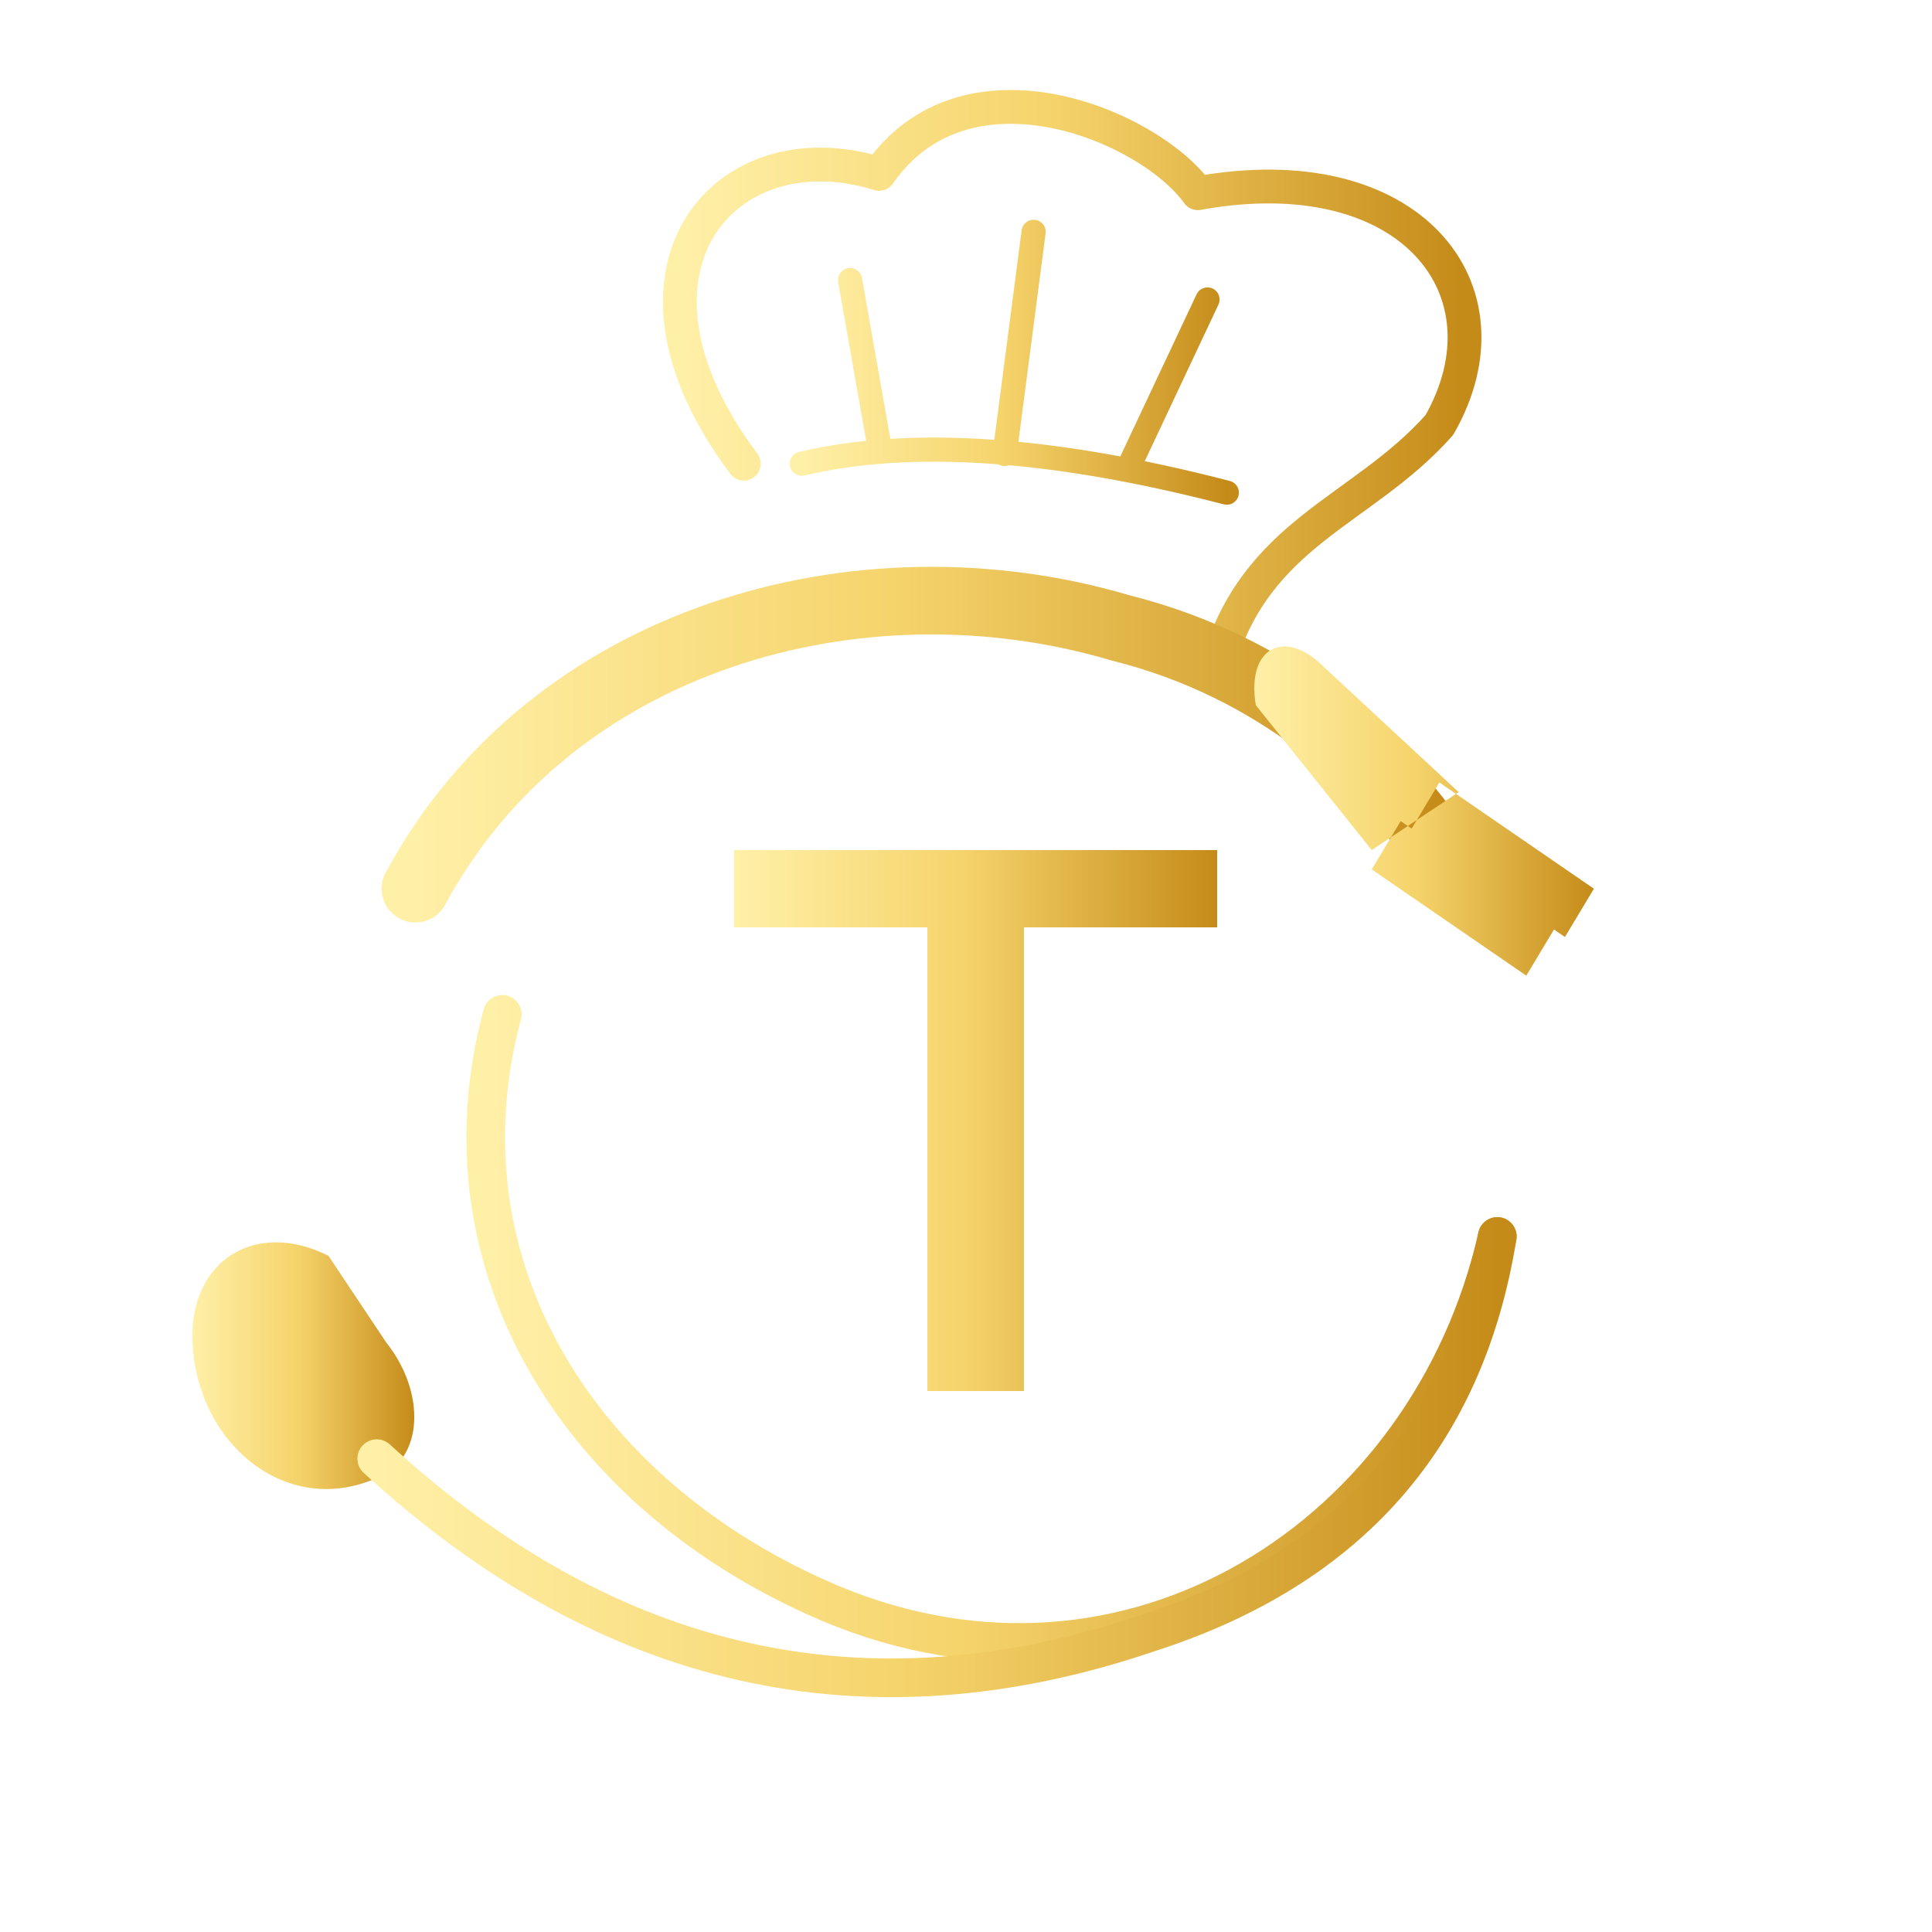
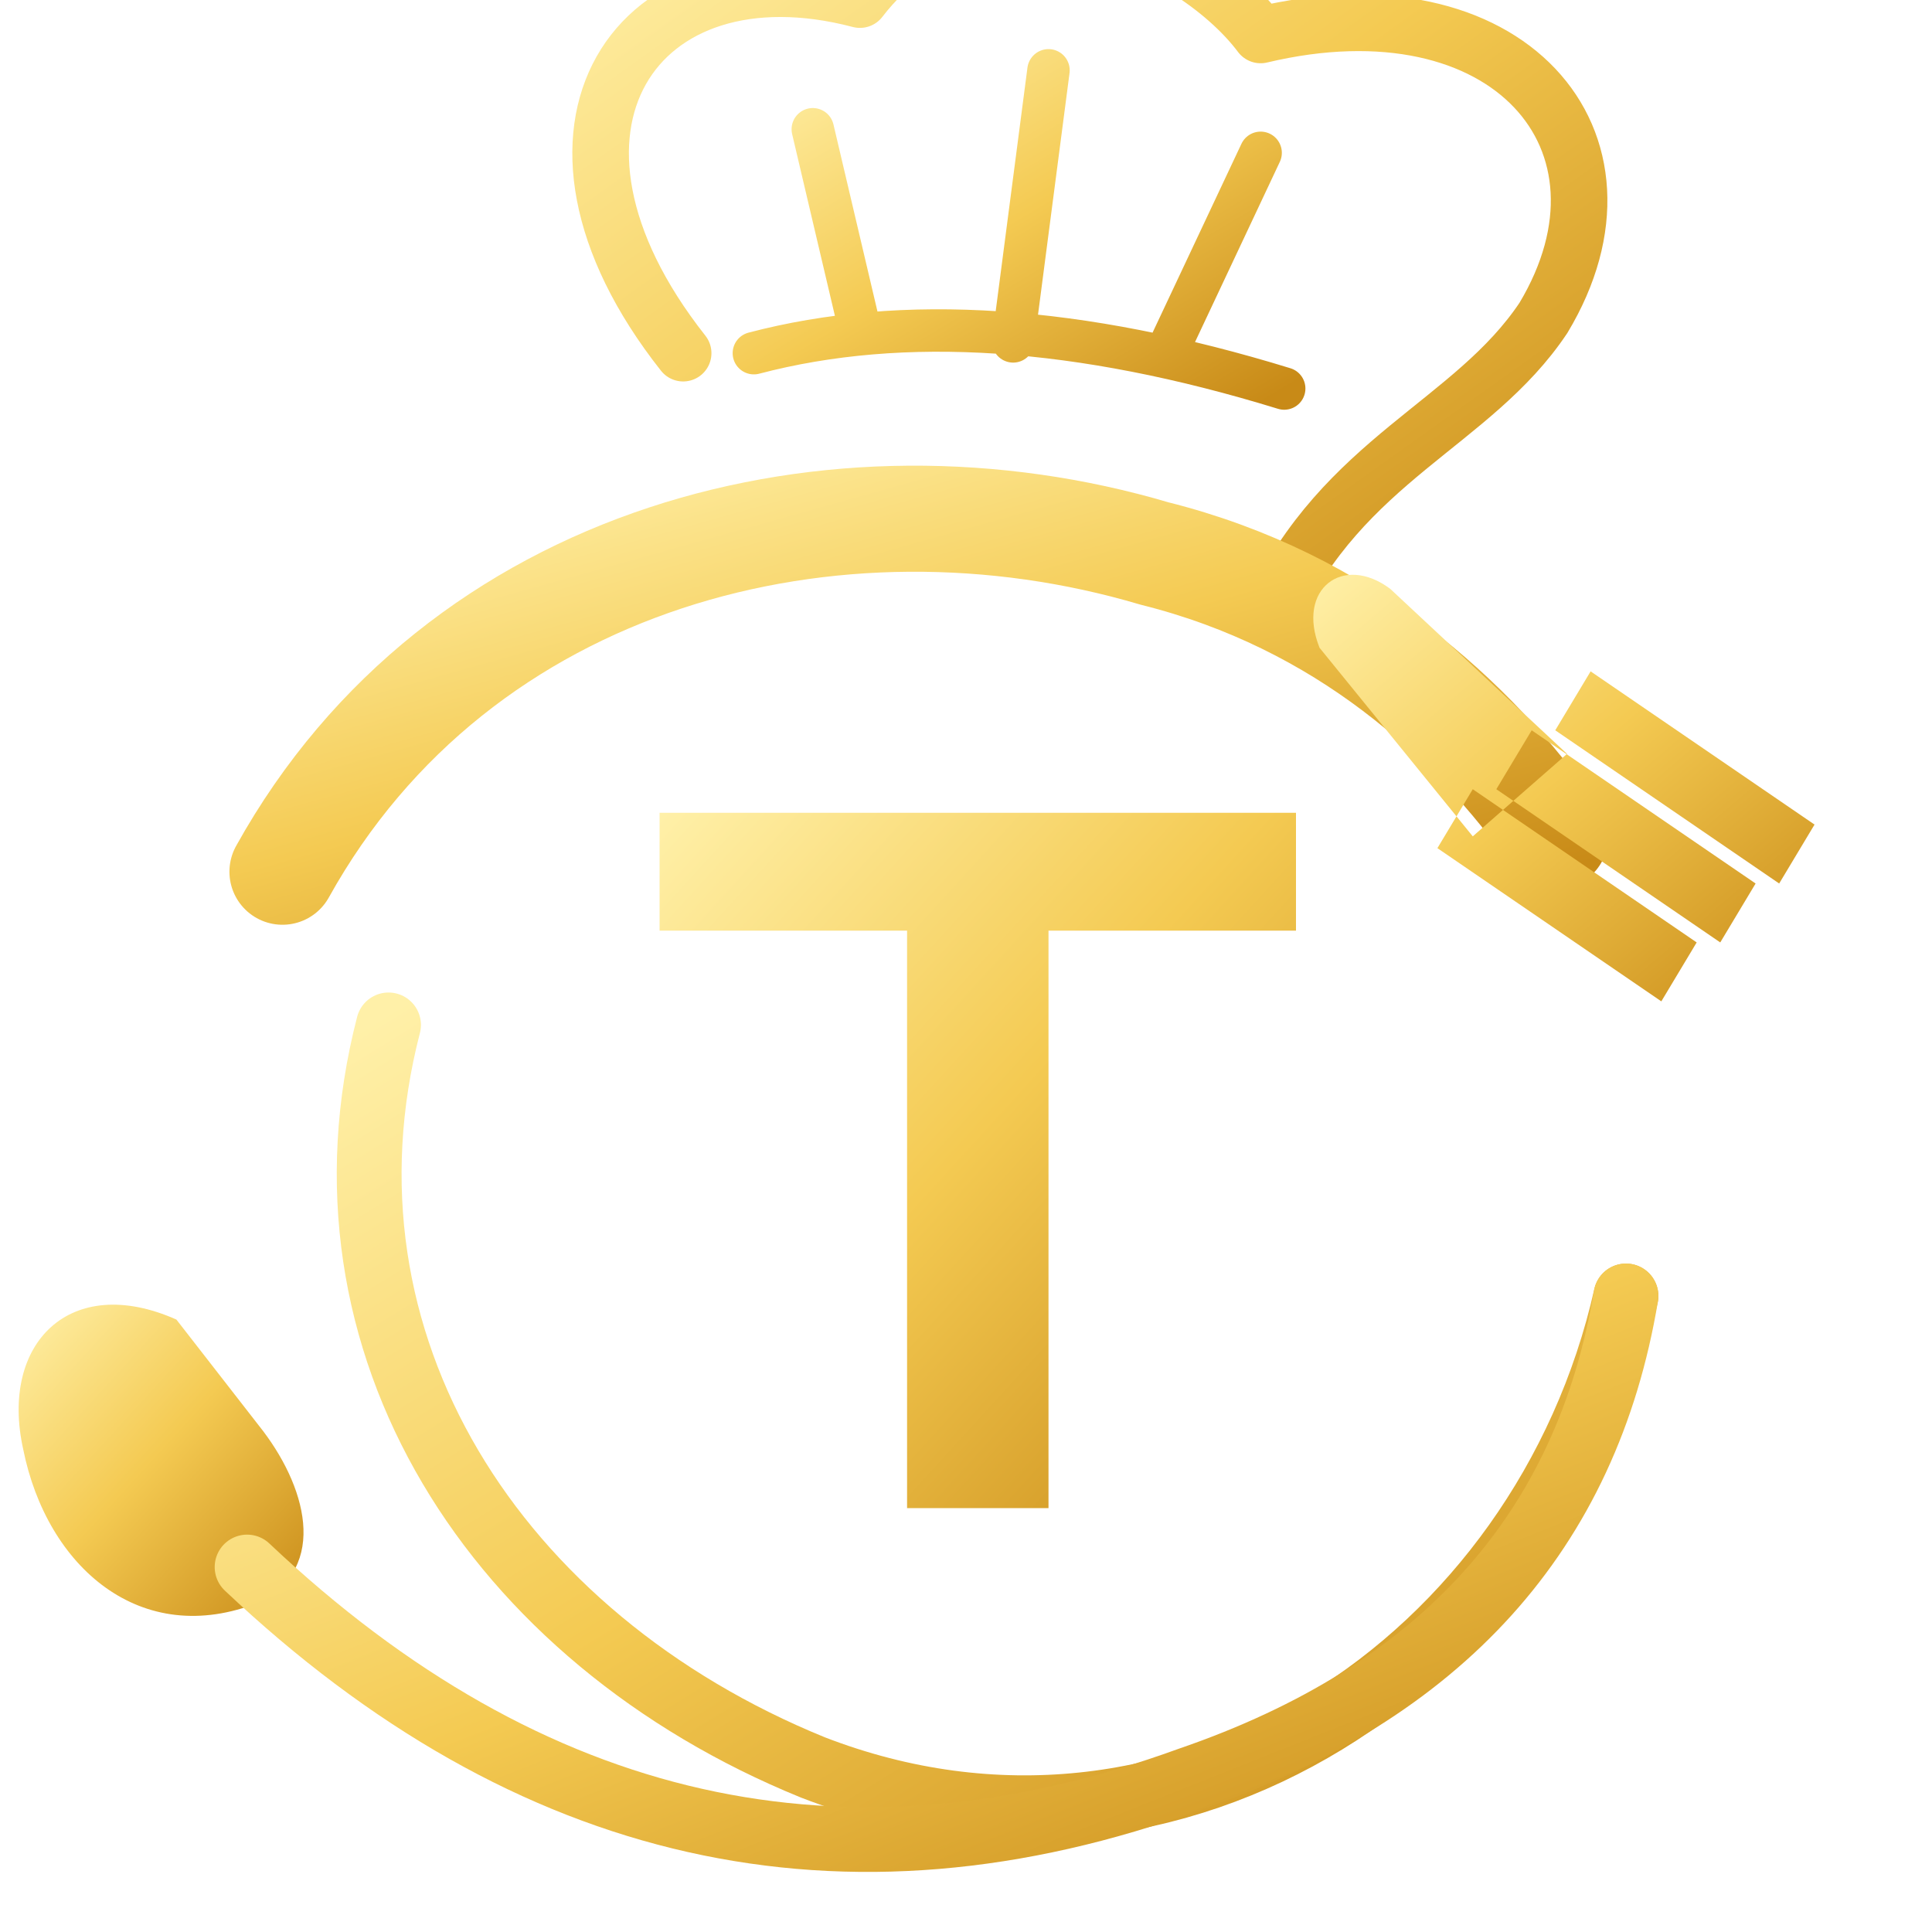
<svg xmlns="http://www.w3.org/2000/svg" viewBox="0 0 200 200">
  <defs>
-     <linearGradient id="gold" x1="0" y1="0" x2="1" y2="0">
+     <linearGradient id="gold" x1="0" y1="0" x2="1" y2="1">
      <stop stop-color="#fff0a8" />
-       <stop offset=".48" stop-color="#f5d36a" />
-       <stop offset="1" stop-color="#c58b19" />
+       <stop offset=".48" stop-color="#f4ca52" />
+       <stop offset="1" stop-color="#c88a17" />
    </linearGradient>
  </defs>
-   <g fill="none" stroke="url(#gold)" stroke-linecap="round" stroke-linejoin="round">
-     <path stroke-width="3.5" d="M77 48 C62 28 75 13 91 18 C100 5 119 13 124 20 C146 16 157 30 149 44 C141 53 130 55 126 69" />
-     <path stroke-width="2.5" d="M83 48 Q100 44 127 51 M91 46 L88 29 M104 47 L107 24 M117 48 L125 31" />
-     <path stroke-width="7" d="M43 92 C57 66 89 57 116 65 C132 69 143 79 149 88" />
-     <path stroke-width="4" d="M52 105 C45 131 60 155 86 166 C117 179 148 159 155 128" />
+   <g transform="translate(100 100) scale(1.22) translate(-100 -100)">
+     <g fill="none" stroke="url(#gold)" stroke-linecap="round" stroke-linejoin="round">
+       <path stroke-width="4.8" d="M76 48 C61 29 72 13 91 18 C101 5 119 13 125 21 C146 16 158 30 149 45 C143 54 132 57 126 70" />
+       <path stroke-width="3.6" d="M82 48 Q101 43 127 51 M91 46 L87 29 M104 47 L107 24 M117 48 L125 31" />
+       <path stroke-width="9" d="M42 92 C57 65 89 57 116 65 C132 69 143 79 150 89" />
+       <path stroke-width="5.5" d="M51 105 C44 132 60 157 87 168 C118 180 149 159 156 128" />
+     </g>
+     <path fill="url(#gold)" d="M74 87 H128 V97 H107 V146 H95 V97 H74 Z" />
+     <path fill="url(#gold)" d="M136 68 C132 65 128 68 130 73 L143 89 L151 82 Z M143 85 L162 98 L159 103 L140 90 Z M148 80 L167 93 L164 98 L145 85 Z M153 75 L172 88 L169 93 L150 80 Z" />
+     <path fill="url(#gold)" d="M33 130 C24 126 18 132 20 141 C22 151 30 158 40 154 C46 151 44 144 40 139 Z" />
+     <path fill="none" stroke="url(#gold)" stroke-width="5.5" stroke-linecap="round" d="M39 151 Q75 185 119 169 Q151 158 156 128" />
  </g>
-   <path fill="url(#gold)" d="M76 88 H126 V96 H106 V144 H96 V96 H76 Z" />
-   <path fill="url(#gold)" d="M137 69 C133 65 129 67 130 73 L142 88 L151 82 Z M145 85 L161 96 L158 101 L142 90 Z M149 81 L165 92 L162 97 L146 86 Z" />
-   <path fill="url(#gold)" d="M34 130 C26 126 19 131 20 140 C21 150 30 157 39 153 C44 151 44 144 40 139 Z" />
-   <path fill="none" stroke="url(#gold)" stroke-width="4" stroke-linecap="round" d="M39 151 Q75 184 119 169 Q150 159 155 128" />
</svg>
